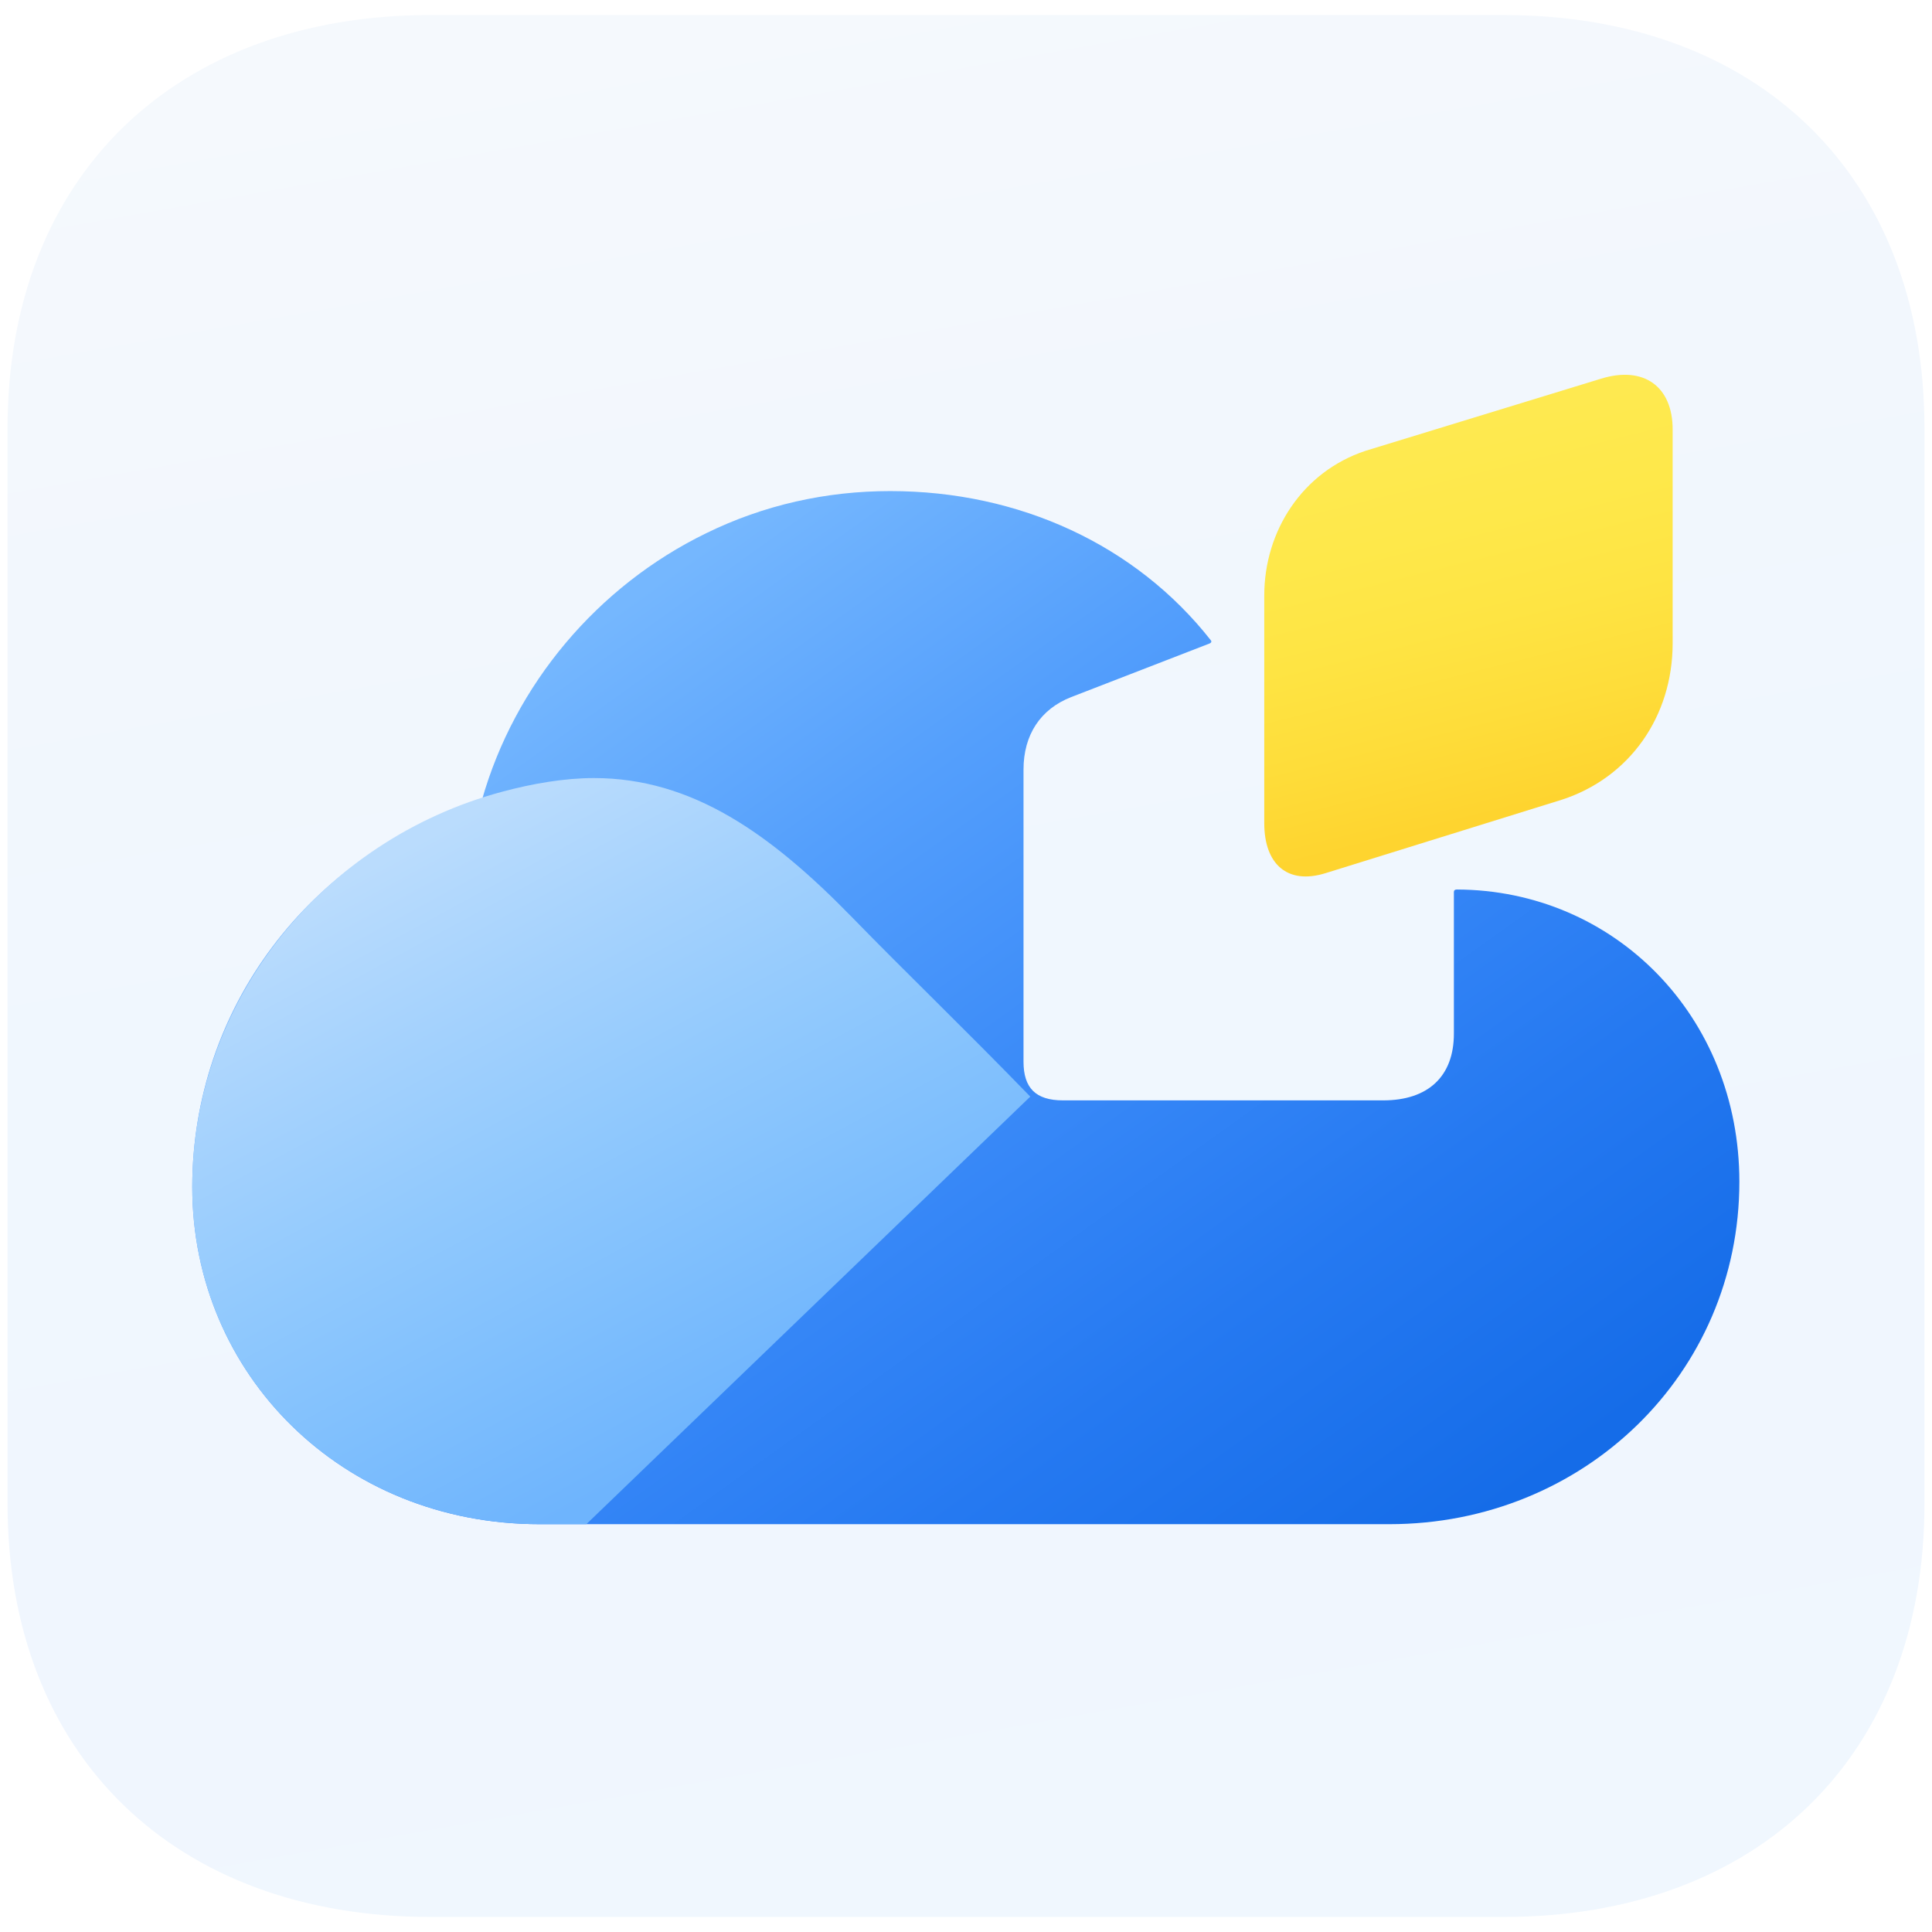
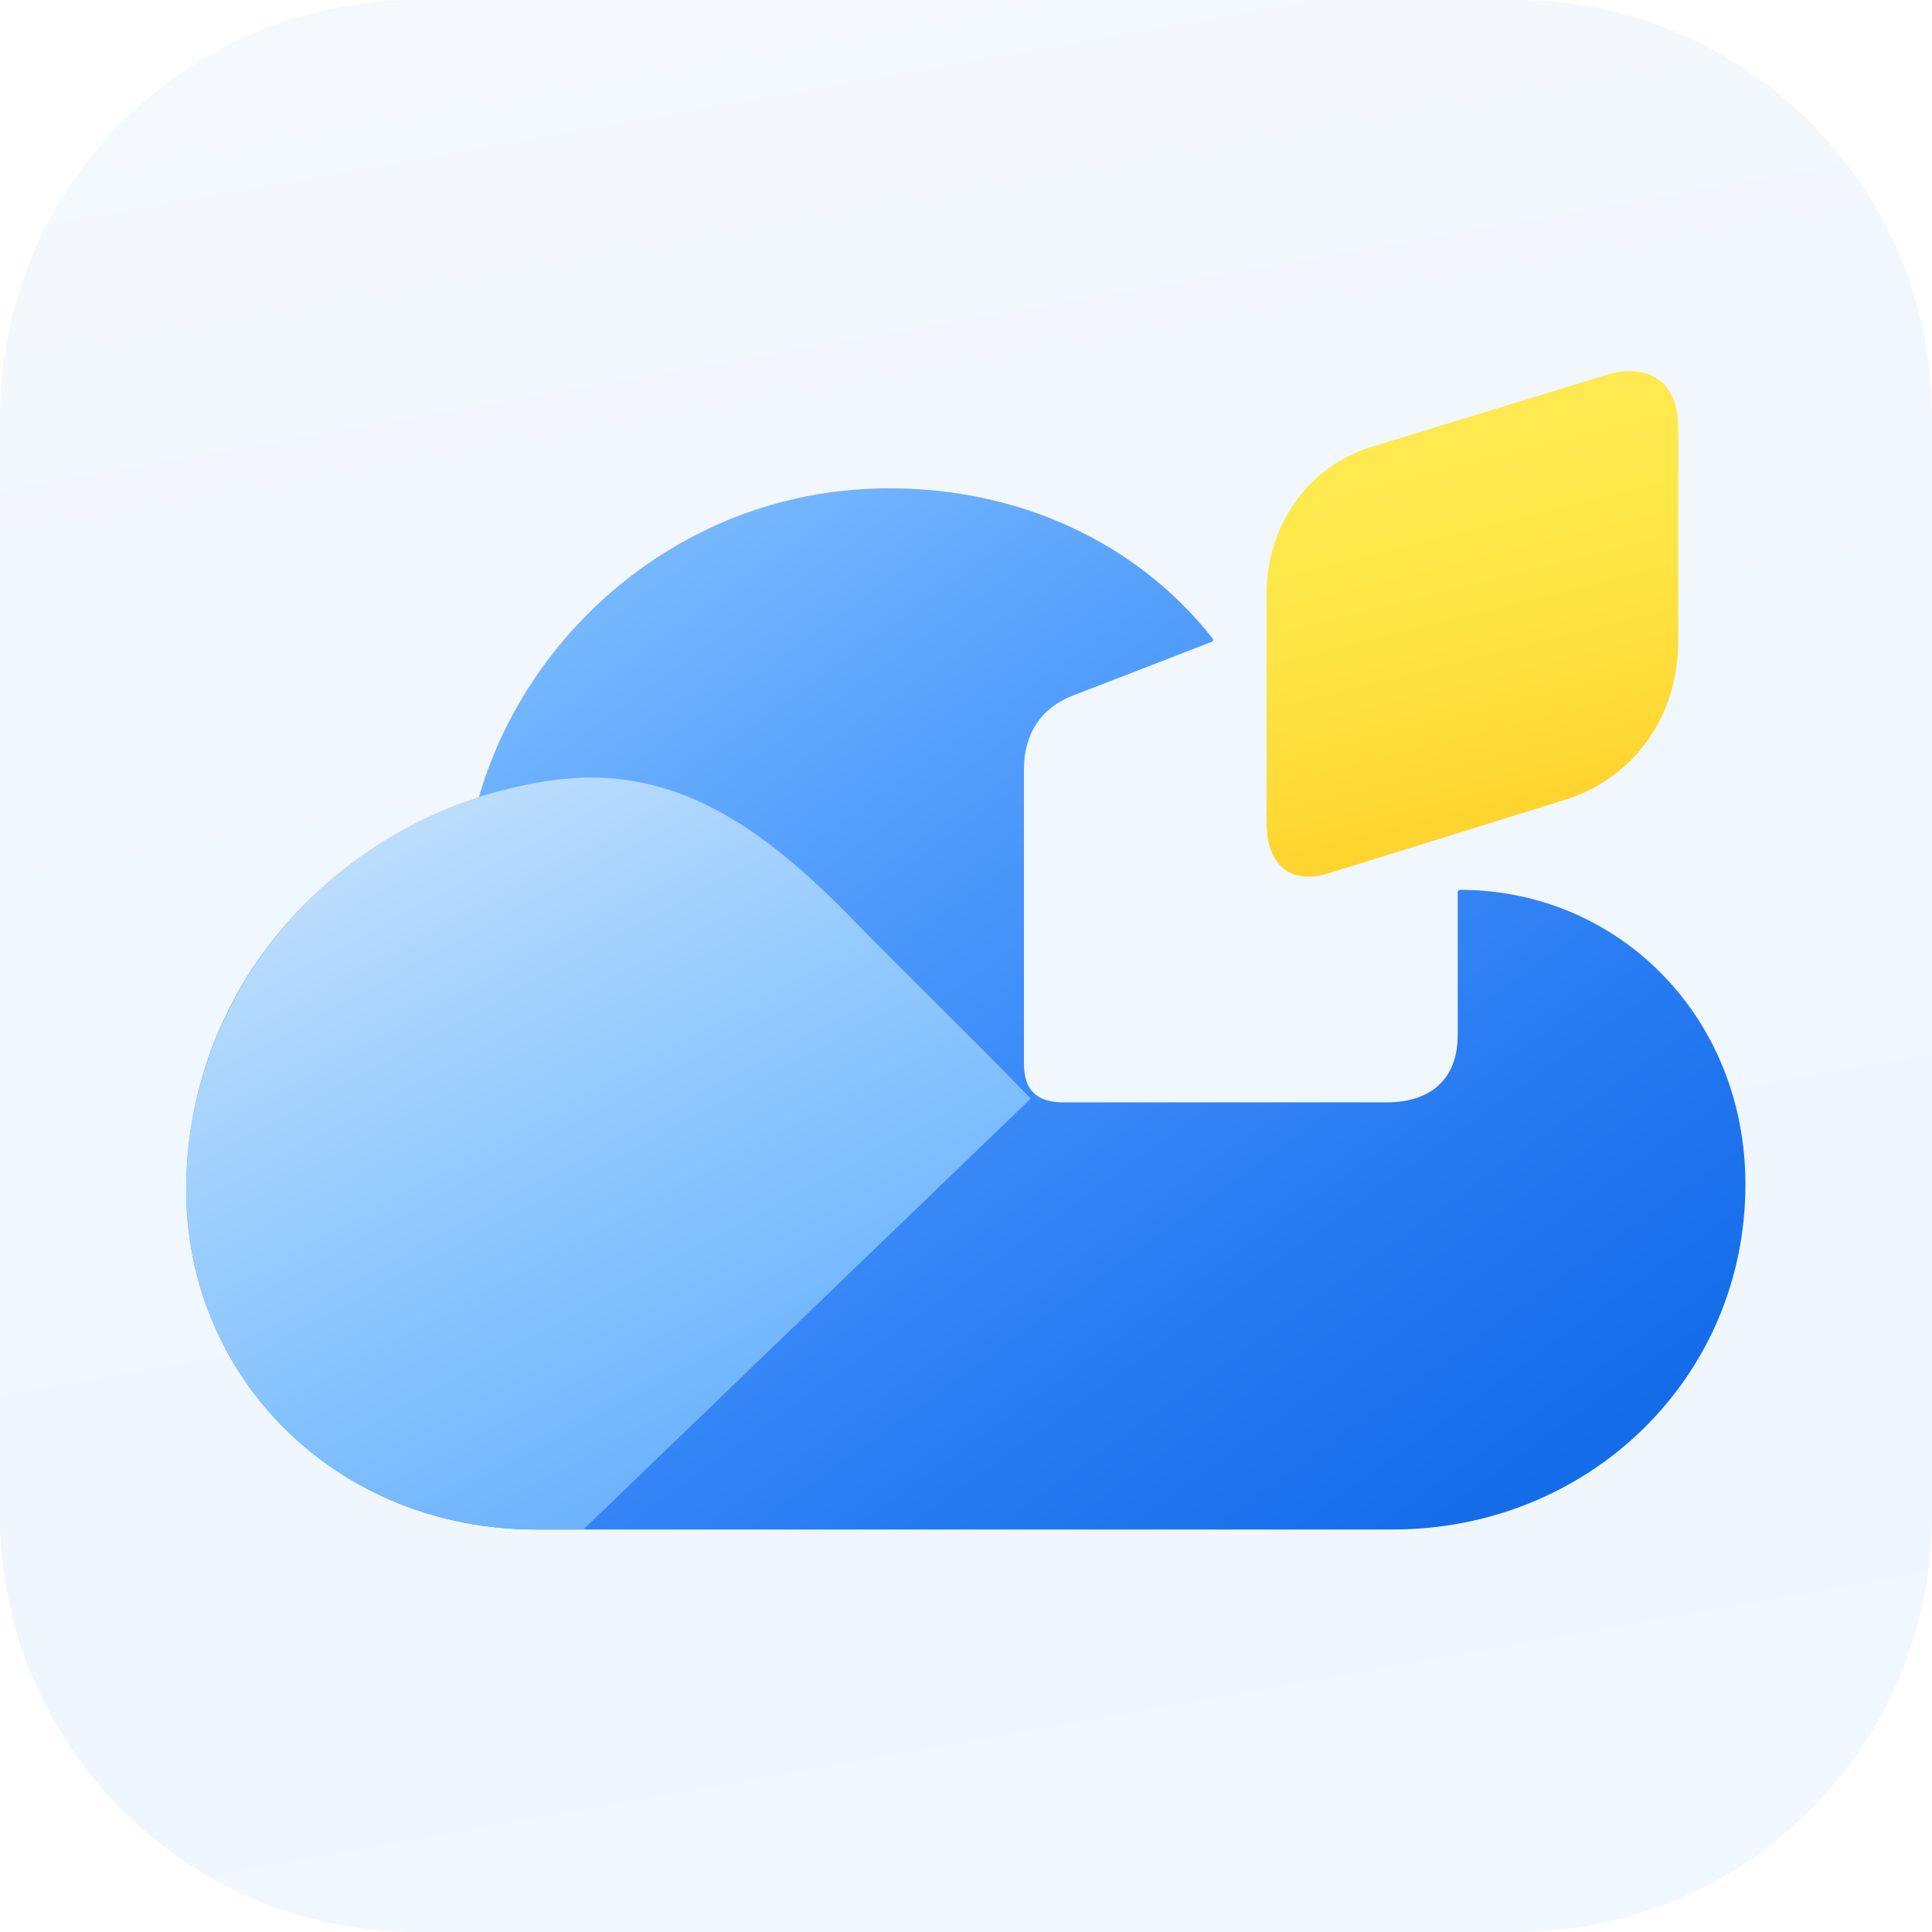
- <svg xmlns="http://www.w3.org/2000/svg" width="1254" height="1254" viewBox="110 110.5 1028 1028" role="img" aria-labelledby="title desc">
+ <svg xmlns="http://www.w3.org/2000/svg" width="1254" height="1254" viewBox="114 114 1020 1020" role="img" aria-labelledby="title desc">
  <defs>
+     <clipPath id="icon-corners">
+       <rect x="114" y="114" width="1020" height="1020" rx="220" />
+     </clipPath>
    <linearGradient id="cloud-blue" gradientUnits="userSpaceOnUse" x1="498.47" y1="391.59" x2="883.39" y2="929.00">
      <stop offset="0.00" stop-color="#75B7FE" />
      <stop offset="0.25" stop-color="#549FFC" />
      <stop offset="0.50" stop-color="#3A8AF8" />
      <stop offset="0.75" stop-color="#2579F1" />
      <stop offset="1.00" stop-color="#156CE8" />
    </linearGradient>
    <linearGradient id="cloud-light" gradientUnits="userSpaceOnUse" x1="323.12" y1="563.27" x2="490.76" y2="872.47">
      <stop offset="0.00" stop-color="#BADCFD" />
      <stop offset="0.25" stop-color="#A5D2FD" />
      <stop offset="0.50" stop-color="#91C9FD" />
      <stop offset="0.75" stop-color="#7FBFFD" />
      <stop offset="1.00" stop-color="#6EB4FD" />
    </linearGradient>
    <linearGradient id="picked-yellow" gradientUnits="userSpaceOnUse" x1="865.86" y1="343.59" x2="915.40" y2="541.35">
      <stop offset="0.00" stop-color="#FEE950" />
      <stop offset="0.25" stop-color="#FEE84A" />
      <stop offset="0.50" stop-color="#FEE443" />
      <stop offset="0.75" stop-color="#FEDD3A" />
      <stop offset="1.00" stop-color="#FED42F" />
    </linearGradient>
    <linearGradient id="tile-blue" gradientUnits="userSpaceOnUse" x1="524.26" y1="95.79" x2="711.65" y2="1154.76">
      <stop offset="0.00" stop-color="#F5F9FD" />
      <stop offset="0.25" stop-color="#F2F7FD" />
      <stop offset="0.50" stop-color="#F0F7FE" />
      <stop offset="0.75" stop-color="#F0F6FE" />
      <stop offset="1.00" stop-color="#F0F7FE" />
    </linearGradient>
  </defs>
-   <g id="background" aria-label="浅蓝圆角底板，外围透明">
-     <path id="app-tile" d="M 339 118.5 H 910  C 1045.0 118.5 1134.0 203.5 1134.0 338.5  V 910.5  C 1134.0 1045.5 1045.0 1130.5 910.0 1130.5  H 339.0  C 204.0 1130.5 114.0 1045.5 114.0 910.5  V 338.5  C 114.0 203.5 204.0 118.5 339.0 118.5 Z" fill="url(#tile-blue)" />
+   <g id="background" clip-path="url(#icon-corners)" aria-label="铺满画布的浅蓝底板">
+     <rect id="app-tile" x="114" y="114" width="1020" height="1020" fill="url(#tile-blue)" />
  </g>
-   <g id="zhaiyun-mark" aria-label="摘云标志">
+   <g id="zhaiyun-mark" clip-path="url(#icon-corners)" aria-label="摘云标志">
    <path id="cloud-body" d="M 366.4 536.3  C 383.8 474.7 428.0 422.3 485.8 394.2  C 516.4 379.2 549.6 371.8 583.7 371.8  C 652.4 371.8 714.4 400.5 754.2 451.1  C 754.8 451.8 754.6 452.5 753.6 452.9  L 680.0 481.4  C 663.6 487.8 654.6 501.5 654.6 520.0  L 654.6 675.4  C 654.6 689.3 661.0 696.0 675.6 696.0  L 846.0 696.0  C 869.7 696.0 883.6 683.4 883.6 660.5  L 883.6 585.1  C 883.6 584.2 884.2 583.8 885.2 583.8  C 969.0 584.1 1035.5 651.2 1035.5 739.3  C 1035.5 841.7 952.5 921.5 849.3 921.5  L 397.0 921.5  C 292.1 921.5 212.3 841.9 212.3 742.1  C 212.3 647.4 274.4 564.9 366.4 536.3 Z" fill="url(#cloud-blue)" />
    <path id="cloud-front" d="M 212.3 742.1  C 212.3 643.0 281.8 557.4 377.1 531.8  C 393.4 527.4 410.5 524.5 426.0 524.5  C 478.3 524.5 520.0 554.1 563.4 598.6  C 592.4 628.4 622.8 657.5 658.2 694.0  L 422.0 921.5  L 397.0 921.5  C 292.1 921.5 212.3 841.9 212.3 742.1 Z" fill="url(#cloud-light)" />
    <path id="picked-fragment" d="M 782.7 427.4  C 782.7 393.1 802.9 361.6 836.5 350.4  L 961.9 312.0  C 984.6 305.0 1000.0 316.1 1000.0 339.0  L 1000.0 452.7  C 1000.0 491.9 977.0 524.3 941.1 536.0  L 815.3 575.1  C 795.0 581.4 782.7 570.3 782.7 548.5 Z" fill="url(#picked-yellow)" />
  </g>
</svg>
